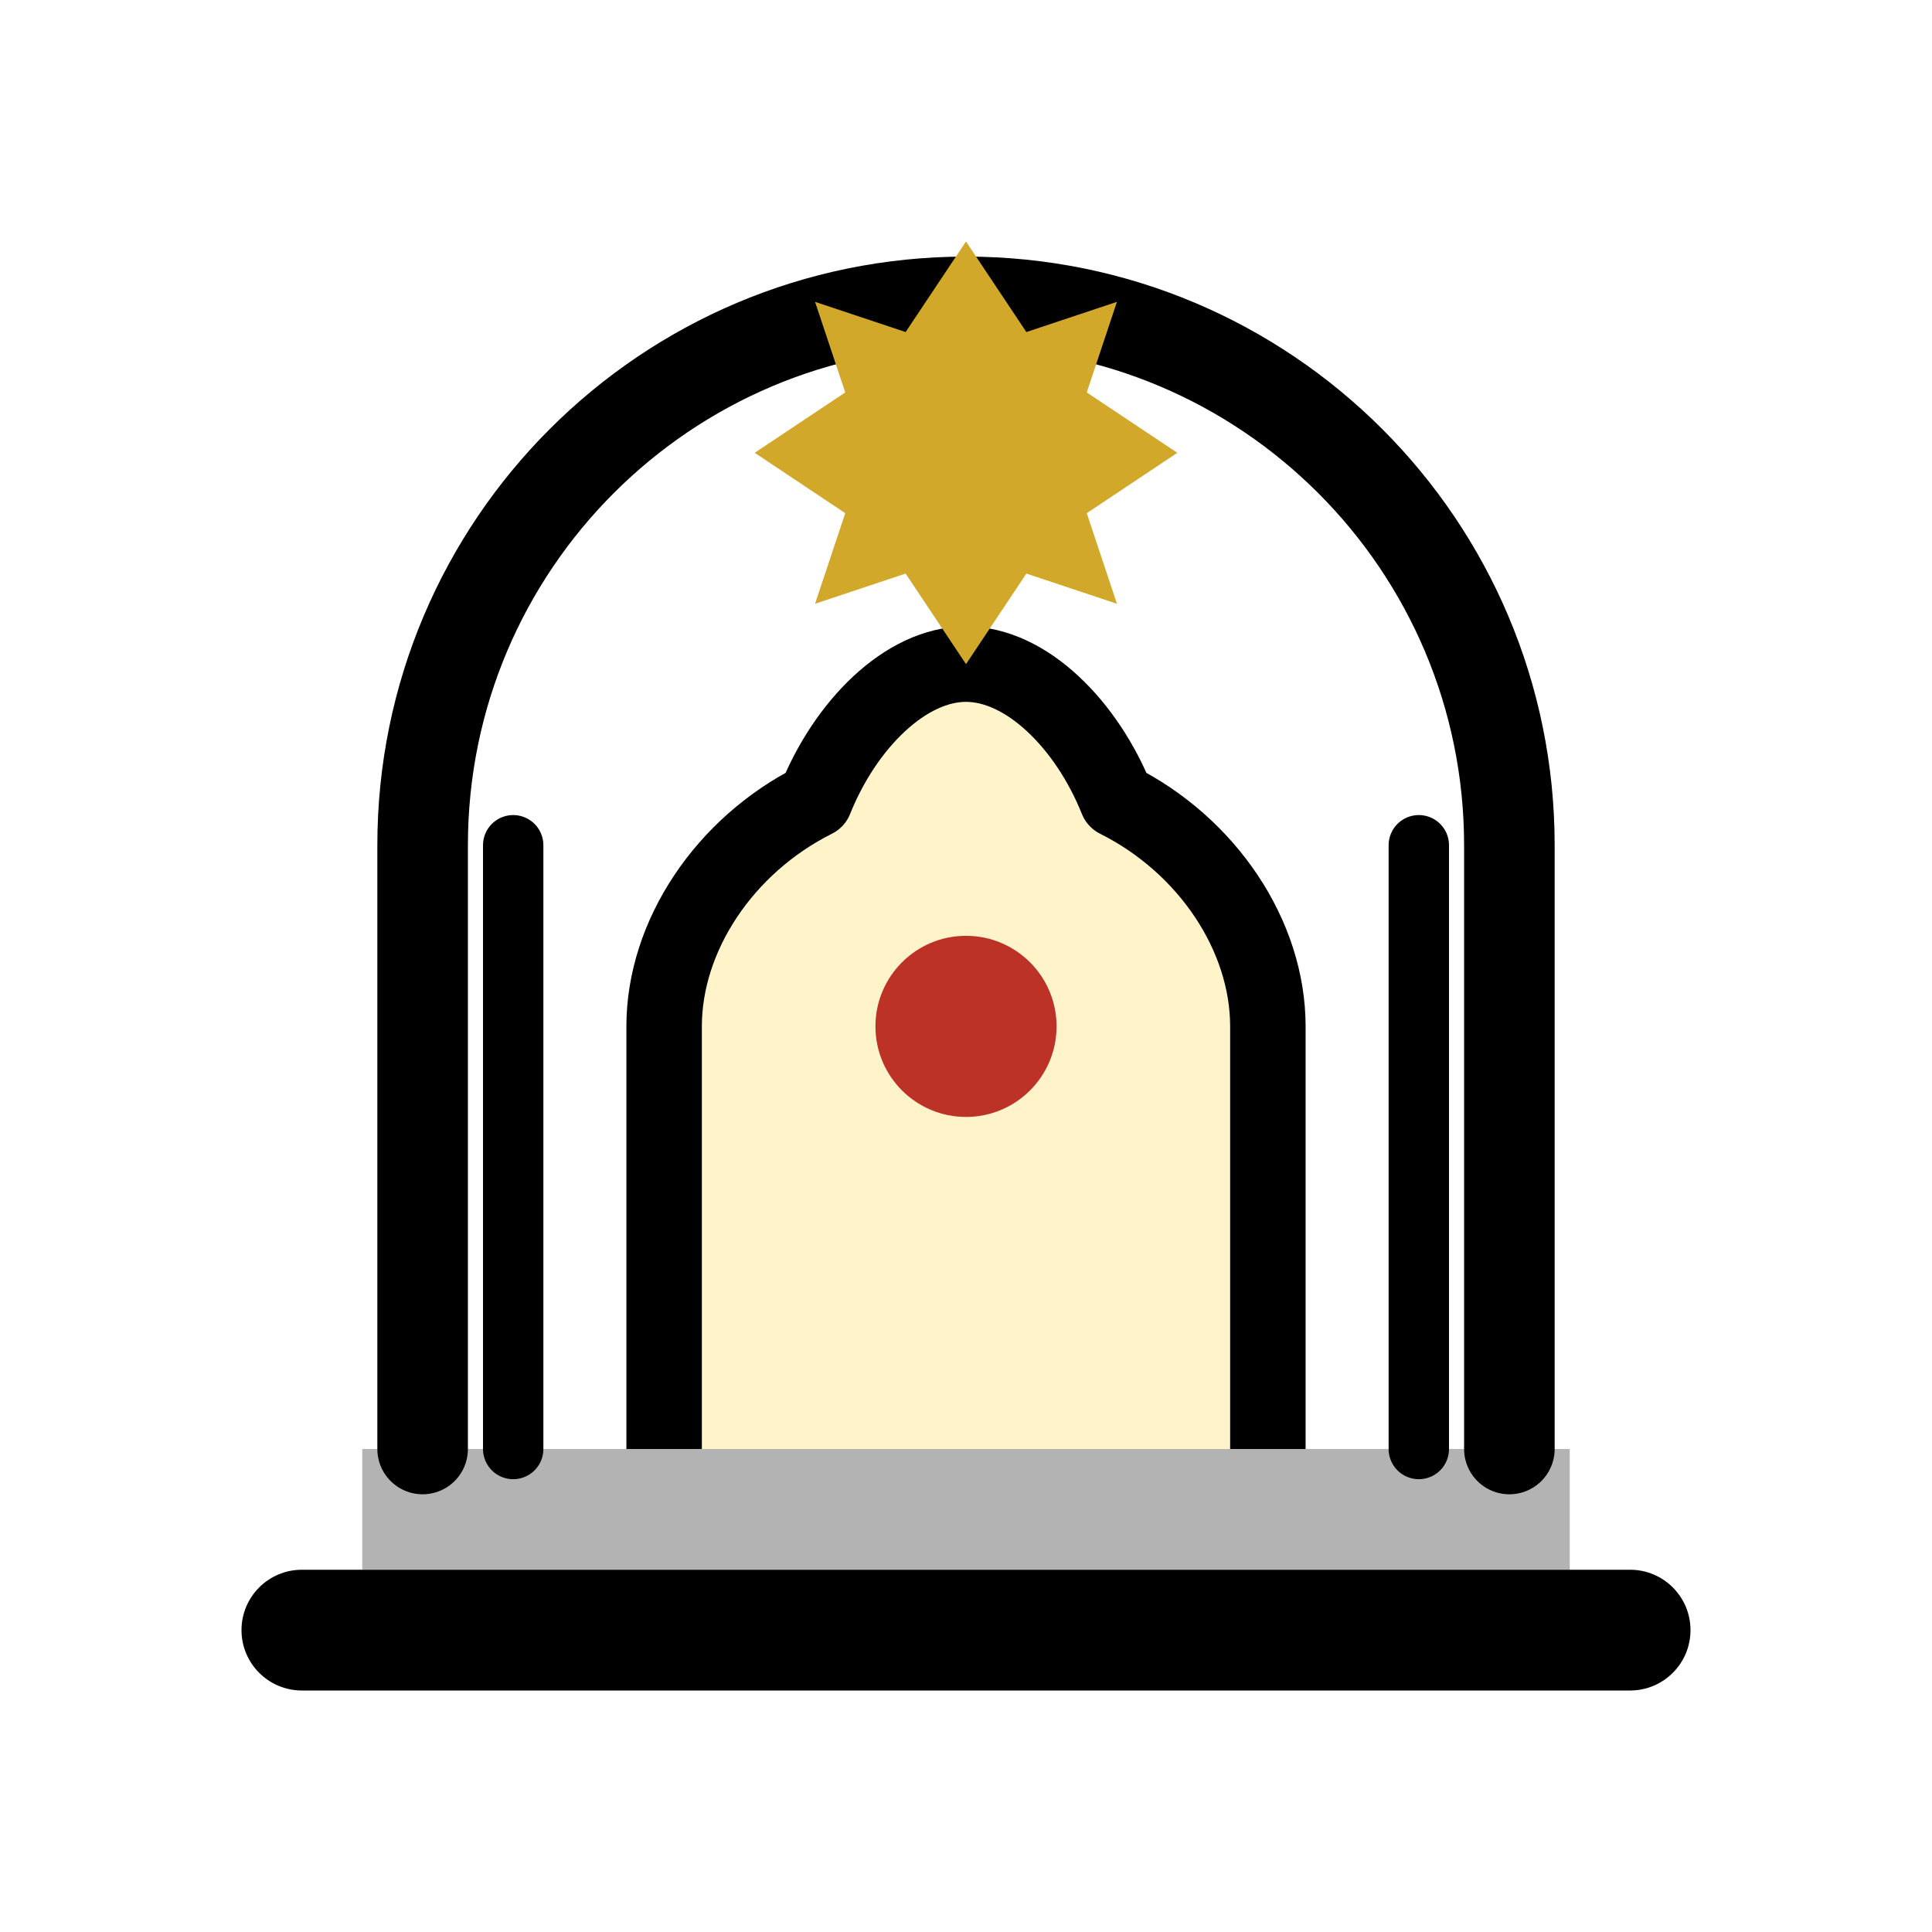
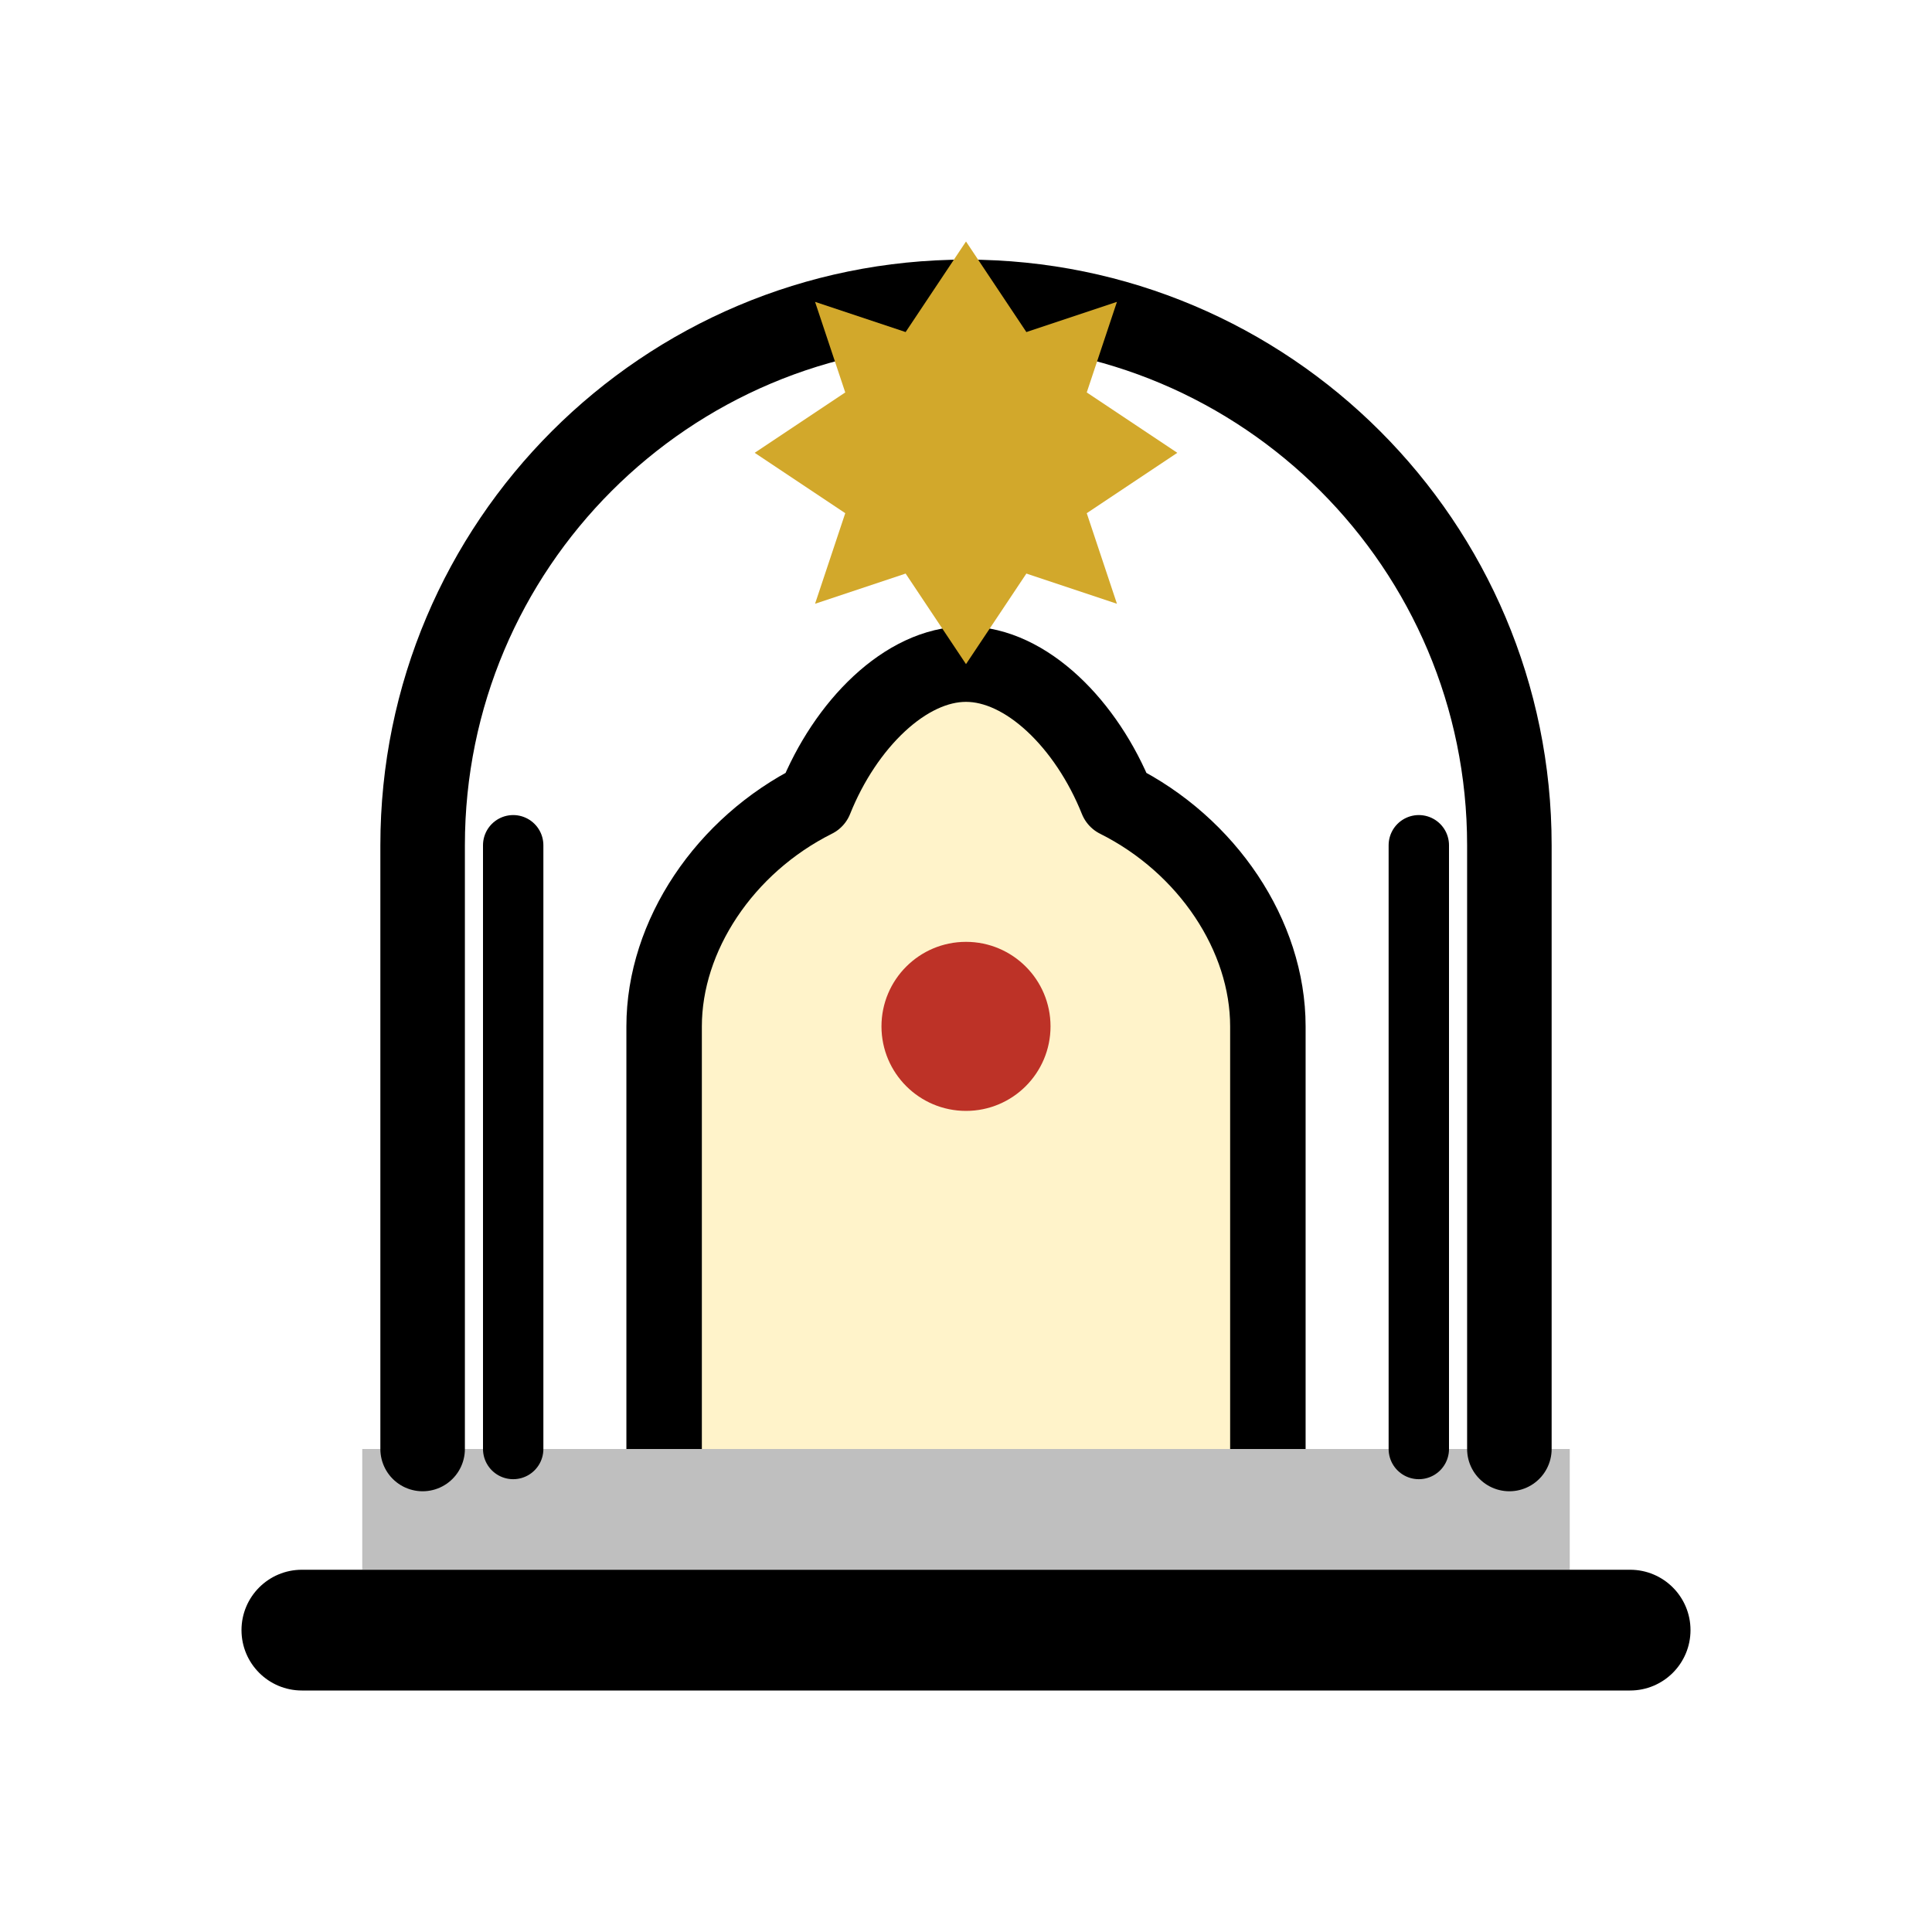
<svg xmlns="http://www.w3.org/2000/svg" viewBox="0 0 64 64" fill="none">
  <rect x="8" y="52" width="48" height="4" rx="2" fill="currentColor" />
-   <rect x="12" y="48" width="40" height="4" fill="currentColor" fill-opacity="0.3" />
-   <path d="M14 48V28c0-9.94 8.06-18 18-18s18 8.06 18 18v20" stroke="currentColor" stroke-width="3" stroke-linecap="round" />
+   <rect x="12" y="48" width="40" height="4" fill="currentColor" fill-opacity="0.25" />
+   <path d="M14 48V28c0-9.94 8.06-18 18-18s18 8.06 18 18v20" stroke="currentColor" stroke-width="2.8" stroke-linecap="round" />
  <path d="M22 48V34c0-3 2-6 5-7.5 1-2.5 3-4.5 5-4.5s4 2 5 4.5c3 1.5 5 4.5 5 7.5v14" fill="#ffd22f" fill-opacity="0.25" stroke="currentColor" stroke-width="2.5" stroke-linejoin="round" />
  <path d="M32 8l2 3 3-1-1 3 3 2-3 2 1 3-3-1-2 3-2-3-3 1 1-3-3-2 3-2-1-3 3 1z" fill="#d2a82b" />
  <line x1="17" y1="28" x2="17" y2="48" stroke="currentColor" stroke-width="2" stroke-linecap="round" />
  <line x1="47" y1="28" x2="47" y2="48" stroke="currentColor" stroke-width="2" stroke-linecap="round" />
-   <circle cx="32" cy="34" r="3" fill="#bd3227" />
+   <circle cx="32" cy="34" r="2.8" fill="#bd3227" />
</svg>
